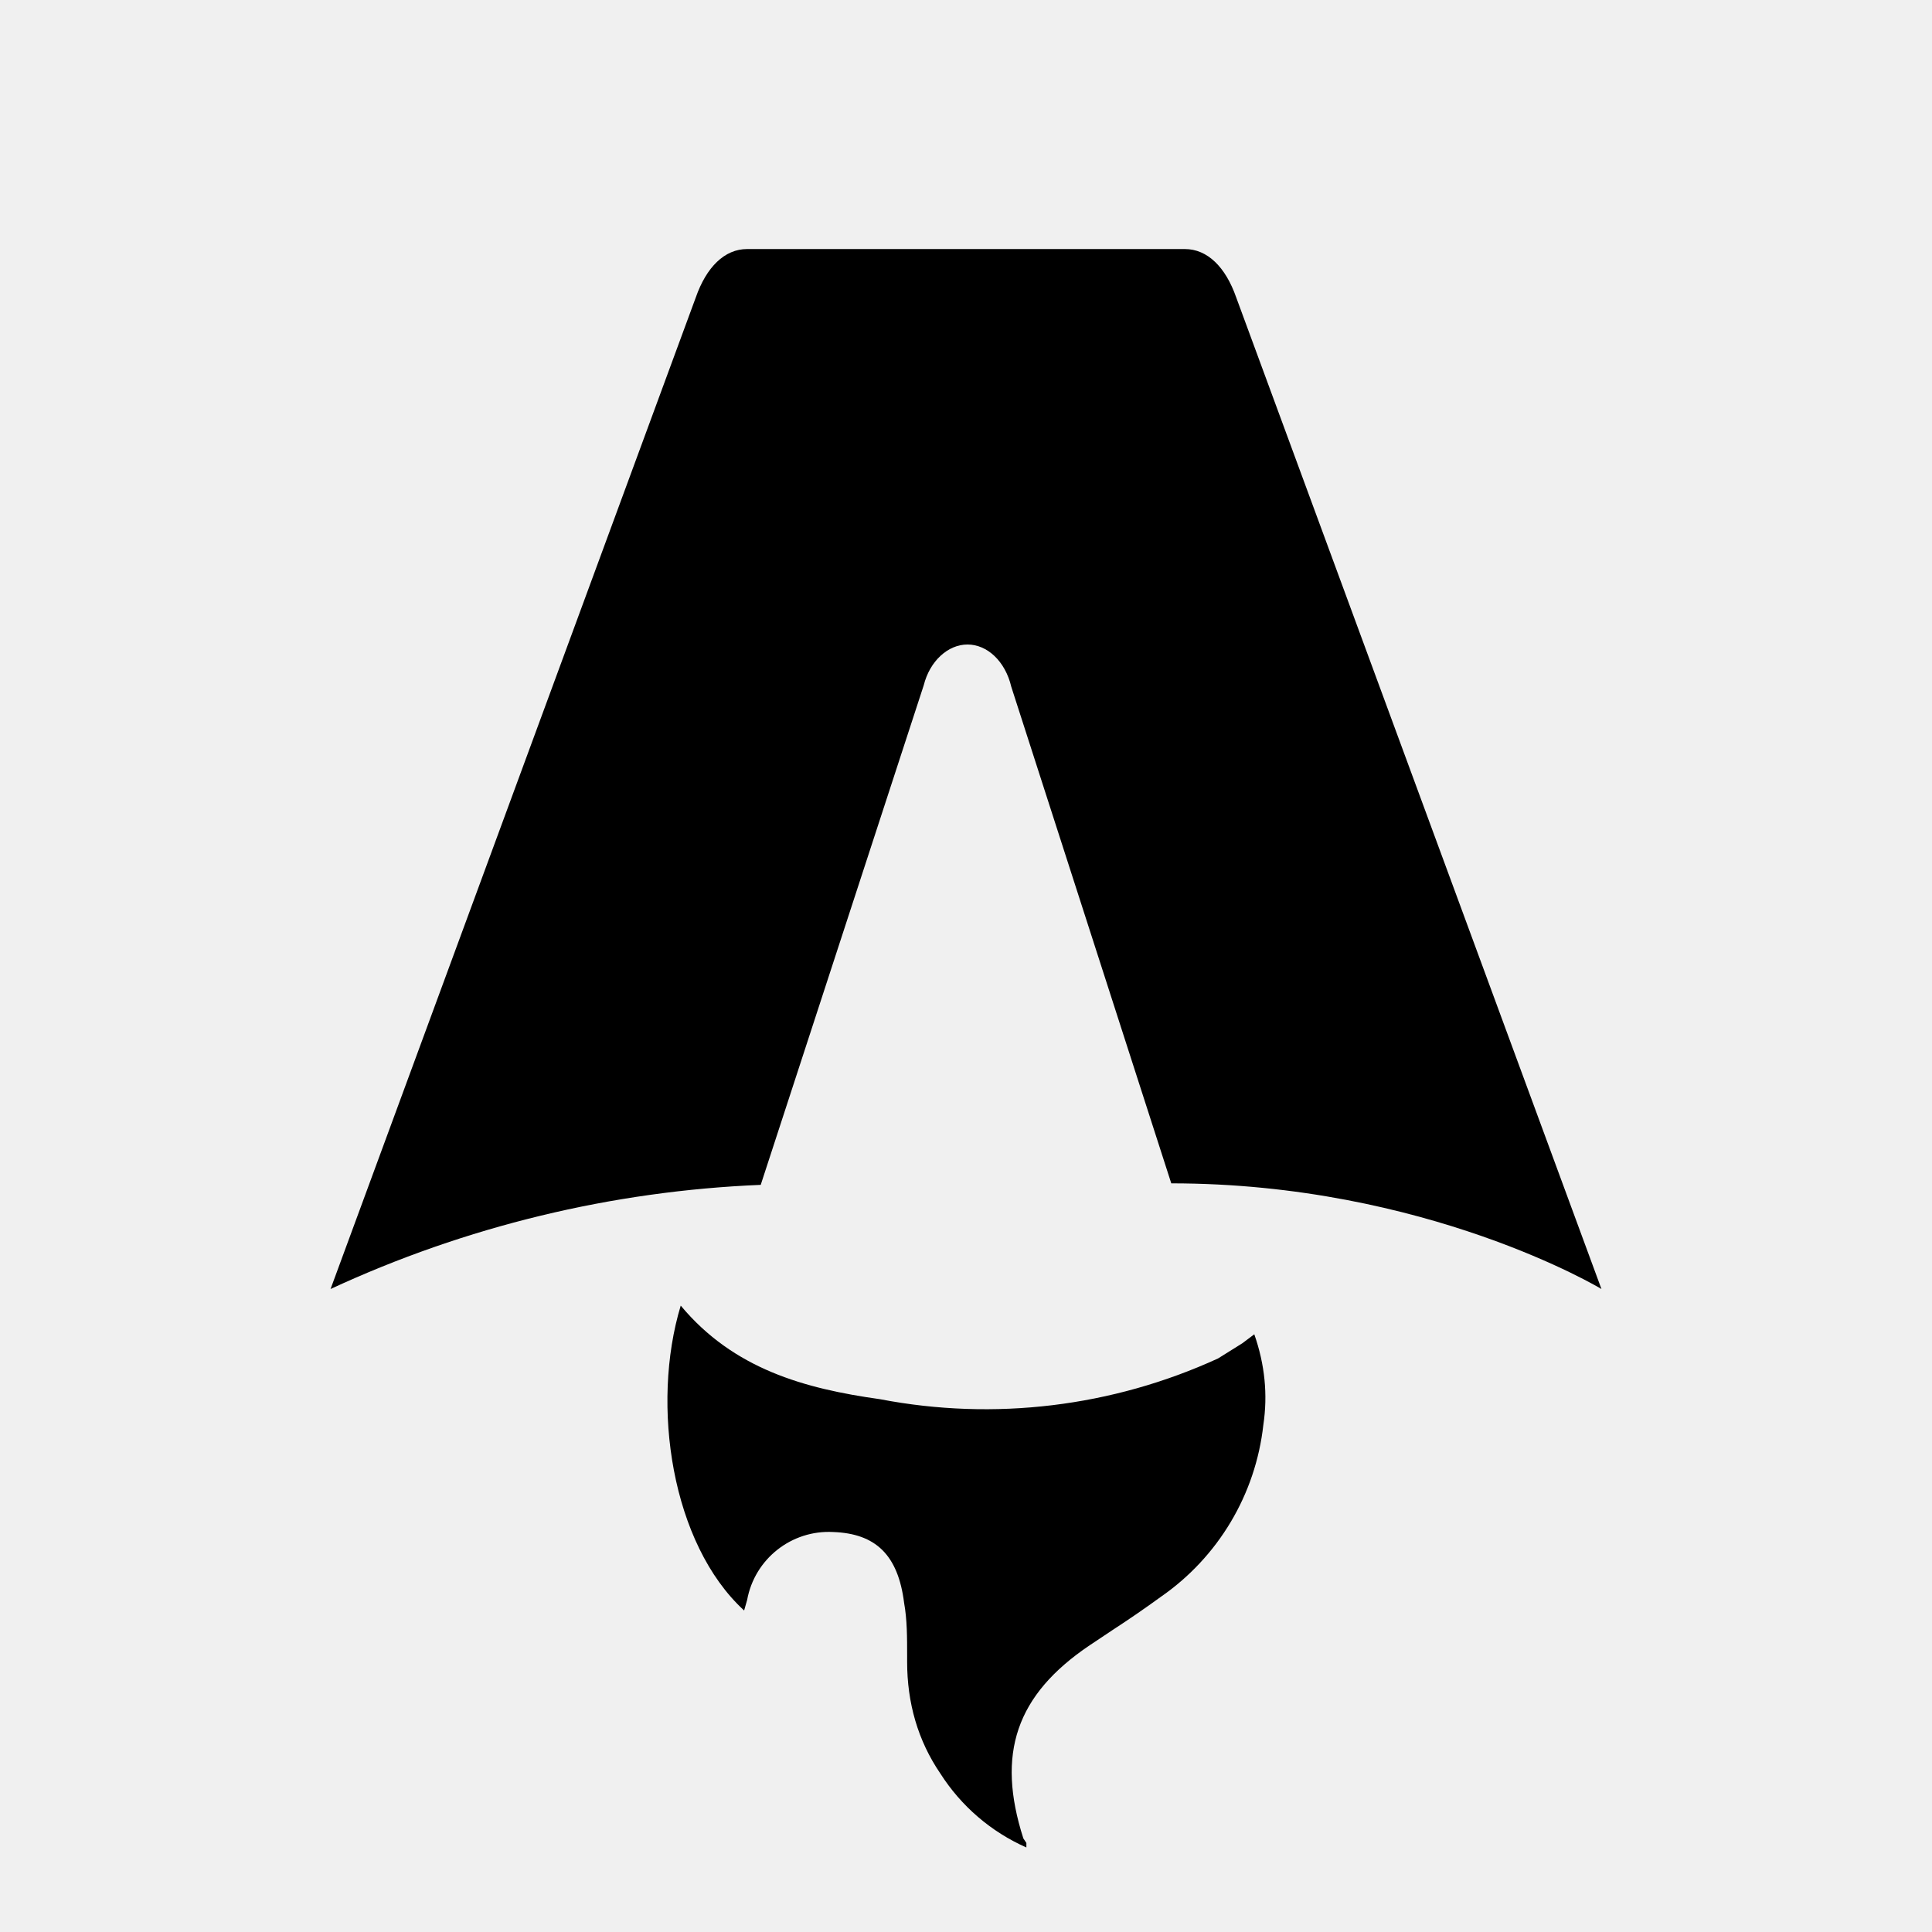
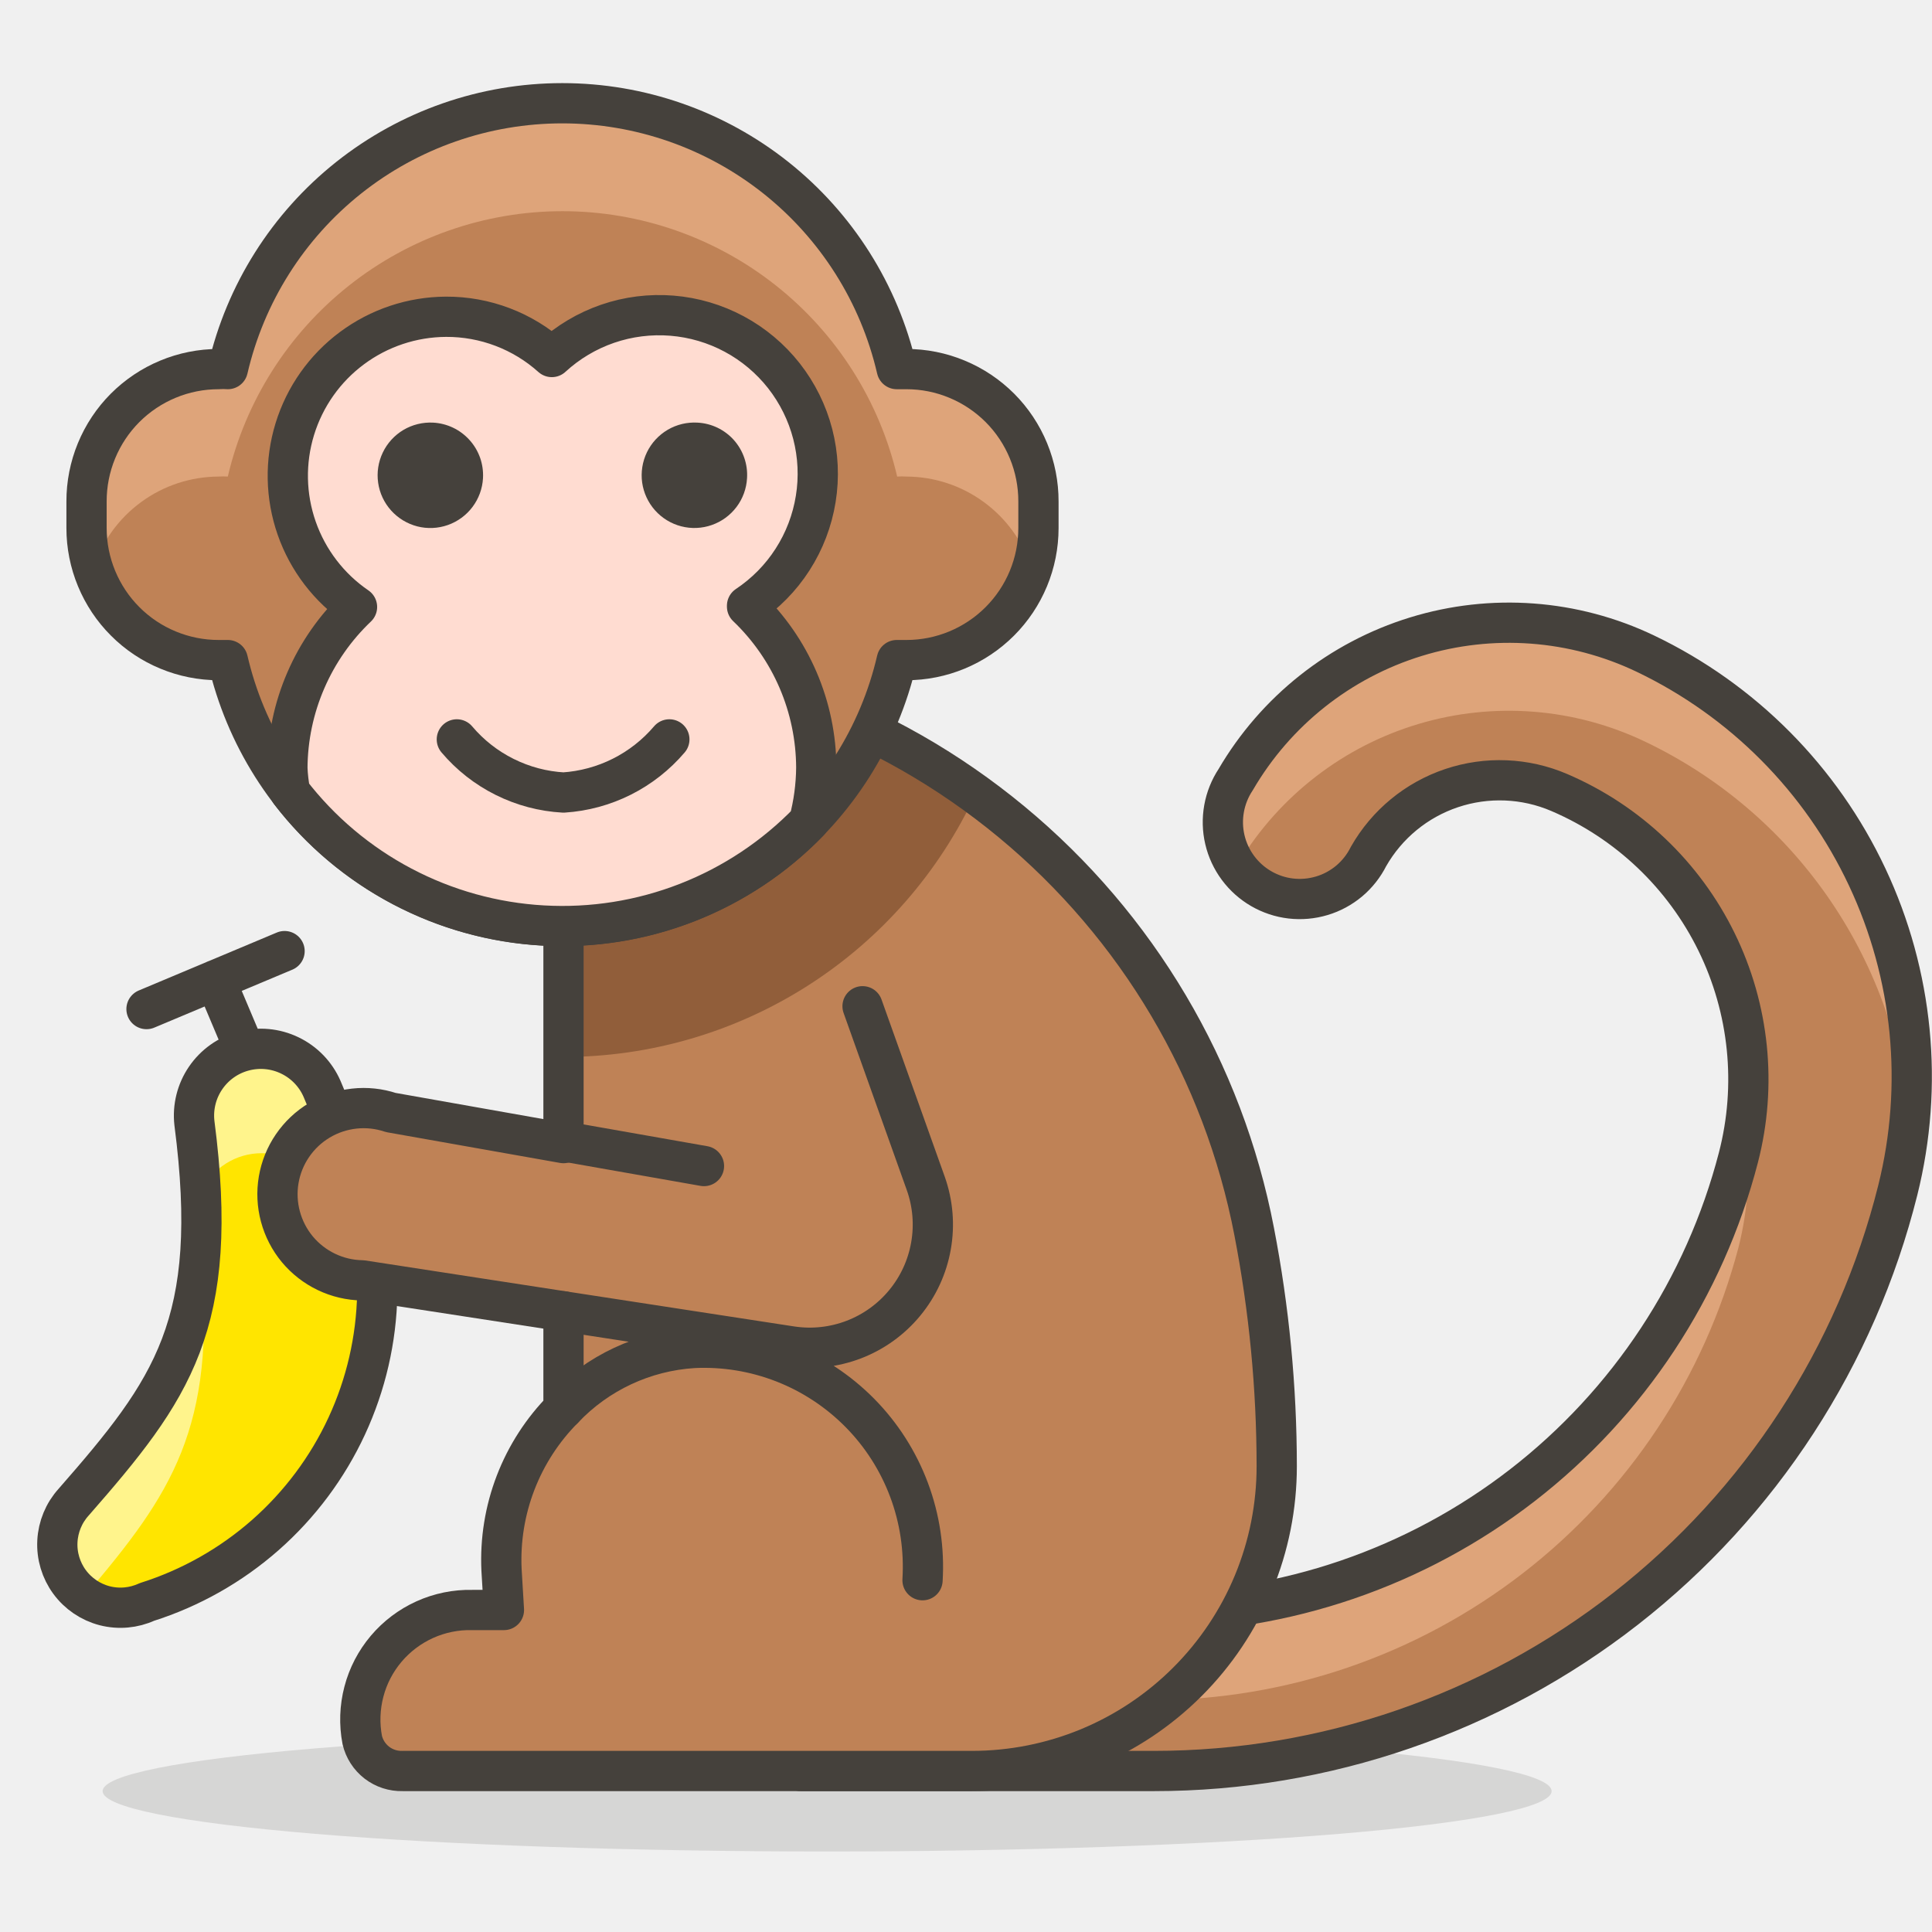
- <svg xmlns="http://www.w3.org/2000/svg" fill="none" viewBox="0 0 128 128">
-   <path d="M50.4 78.5a75.1 75.1 0 0 0-28.5 6.9l24.2-65.7c.7-2 1.9-3.2 3.4-3.2h29c1.5 0 2.7 1.2 3.4 3.2l24.2 65.7s-11.6-7-28.5-7L67 45.5c-.4-1.7-1.6-2.8-2.9-2.8-1.3 0-2.5 1.1-2.9 2.7L50.4 78.5Zm-1.1 28.2Zm-4.2-20.2c-2 6.6-.6 15.8 4.2 20.2a17.5 17.5 0 0 1 .2-.7 5.5 5.5 0 0 1 5.7-4.5c2.8.1 4.3 1.5 4.7 4.7.2 1.1.2 2.3.2 3.5v.4c0 2.7.7 5.2 2.2 7.4a13 13 0 0 0 5.7 4.9v-.3l-.2-.3c-1.8-5.6-.5-9.5 4.4-12.8l1.5-1a73 73 0 0 0 3.2-2.2 16 16 0 0 0 6.8-11.4c.3-2 .1-4-.6-6l-.8.6-1.6 1a37 37 0 0 1-22.4 2.7c-5-.7-9.7-2-13.2-6.2Z" />
-   <style>
-         path { fill: #000; }
-         @media (prefers-color-scheme: dark) {
-             path { fill: #FFF; }
-         }
-     </style>
+ <svg xmlns="http://www.w3.org/2000/svg" width="48" height="48" viewBox="0 0 48 48" fill="none">
+   <path opacity="0.15" d="M2.55 44.5C2.55 44.898 4.446 45.279 7.822 45.561C11.198 45.842 15.776 46 20.55 46C25.324 46 29.902 45.842 33.278 45.561C36.654 45.279 38.55 44.898 38.55 44.5C38.55 44.102 36.654 43.721 33.278 43.439C29.902 43.158 25.324 43 20.55 43C15.776 43 11.198 43.158 7.822 43.439C4.446 43.721 2.55 44.102 2.55 44.5Z" fill="#45413C" />
+   <path d="M8.74 28.82L8 27.05C7.841 26.687 7.556 26.392 7.198 26.221C6.841 26.049 6.433 26.011 6.05 26.114C5.667 26.216 5.333 26.453 5.109 26.781C4.885 27.108 4.786 27.506 4.83 27.9C5.48 32.9 4.28 34.52 1.83 37.32C1.587 37.588 1.445 37.932 1.426 38.293C1.407 38.654 1.514 39.011 1.728 39.303C1.942 39.594 2.25 39.803 2.6 39.894C2.951 39.984 3.321 39.951 3.65 39.8C4.735 39.456 5.737 38.89 6.592 38.138C7.446 37.386 8.135 36.464 8.614 35.431C9.093 34.398 9.351 33.277 9.373 32.139C9.395 31.001 9.179 29.87 8.74 28.82Z" fill="#FFE500" />
+   <path d="M5 29.6C5.135 29.316 5.347 29.076 5.613 28.908C5.878 28.74 6.186 28.651 6.5 28.651C6.814 28.651 7.122 28.74 7.387 28.908C7.653 29.076 7.865 29.316 8 29.6L8.74 31.37C8.975 31.932 9.146 32.519 9.25 33.12C9.463 31.66 9.273 30.17 8.7 28.81L8 27.05C7.841 26.687 7.556 26.392 7.198 26.221C6.841 26.049 6.433 26.011 6.05 26.114C5.667 26.216 5.333 26.453 5.109 26.781C4.885 27.108 4.786 27.506 4.83 27.9C4.91 28.52 5 29.08 5 29.6ZM2.14 39.61C4.26 37.12 5.37 35.47 5 31.28C4.78 33.84 3.66 35.28 1.9 37.28C1.758 37.444 1.651 37.636 1.588 37.843C1.524 38.051 1.504 38.269 1.529 38.485C1.555 38.7 1.625 38.908 1.735 39.095C1.846 39.282 1.994 39.444 2.17 39.57L2.14 39.61Z" fill="#FFF48C" />
+   <path d="M6.08 26.08L5.35 24.35M7.07 23.63L3.64 25.07M8.74 28.82L8 27.05C7.841 26.687 7.556 26.392 7.198 26.221C6.841 26.049 6.433 26.011 6.05 26.114C5.667 26.216 5.333 26.453 5.109 26.781C4.885 27.108 4.786 27.506 4.83 27.9C5.48 32.9 4.28 34.52 1.83 37.32C1.587 37.588 1.445 37.932 1.426 38.293C1.407 38.654 1.514 39.011 1.728 39.303C1.942 39.594 2.25 39.803 2.6 39.894C2.951 39.984 3.321 39.951 3.65 39.8C4.735 39.456 5.737 38.89 6.592 38.138C7.446 37.386 8.135 36.464 8.614 35.431C9.093 34.398 9.351 33.277 9.373 32.139C9.395 31.001 9.179 29.87 8.74 28.82Z" stroke="#45413C" stroke-linecap="round" stroke-linejoin="round" />
+   <path d="M30.69 19.37C30.565 19.587 30.483 19.827 30.451 20.076C30.418 20.325 30.434 20.578 30.5 20.82C30.564 21.062 30.677 21.29 30.829 21.489C30.982 21.688 31.173 21.855 31.39 21.98C31.607 22.105 31.847 22.187 32.096 22.22C32.345 22.252 32.598 22.236 32.84 22.171C33.082 22.106 33.309 21.993 33.509 21.841C33.708 21.688 33.875 21.497 34 21.28C34.456 20.479 35.192 19.873 36.066 19.58C36.941 19.287 37.893 19.326 38.74 19.69C40.444 20.42 41.83 21.736 42.646 23.4C43.462 25.064 43.655 26.966 43.19 28.76C42.351 31.994 40.462 34.858 37.82 36.903C35.178 38.948 31.931 40.059 28.59 40.06H20.59L19.89 44H28.67C32.918 44 37.044 42.579 40.393 39.965C43.741 37.35 46.12 33.691 47.15 29.57C47.8 26.966 47.532 24.217 46.389 21.788C45.247 19.359 43.301 17.399 40.88 16.24C39.099 15.388 37.062 15.237 35.174 15.817C33.287 16.397 31.686 17.665 30.69 19.37Z" fill="#BF8256" />
+   <path d="M43.35 27.91C43.312 28.196 43.259 28.48 43.19 28.76C42.351 31.994 40.462 34.858 37.82 36.903C35.178 38.948 31.931 40.059 28.59 40.06H20.59L20.22 42.24H28.63C31.957 42.235 35.189 41.13 37.822 39.097C40.456 37.064 42.343 34.217 43.19 31C43.448 29.991 43.502 28.94 43.35 27.91ZM30.69 19.37C30.51 19.687 30.423 20.049 30.439 20.413C30.455 20.777 30.573 21.13 30.78 21.43C31.792 19.766 33.386 18.538 35.252 17.984C37.118 17.429 39.124 17.588 40.88 18.43C42.689 19.295 44.244 20.613 45.394 22.257C46.543 23.901 47.248 25.814 47.44 27.81C47.658 25.442 47.146 23.065 45.973 20.997C44.801 18.929 43.023 17.269 40.88 16.24C39.099 15.388 37.062 15.237 35.174 15.817C33.287 16.397 31.686 17.665 30.69 19.37Z" fill="#DEA47A" />
+   <path d="M30.7 19.37C30.556 19.587 30.458 19.832 30.412 20.088C30.366 20.345 30.372 20.608 30.432 20.862C30.491 21.115 30.602 21.354 30.758 21.564C30.913 21.773 31.109 21.948 31.335 22.079C31.56 22.209 31.81 22.293 32.069 22.323C32.328 22.353 32.59 22.33 32.84 22.255C33.09 22.181 33.321 22.055 33.521 21.888C33.72 21.72 33.883 21.513 34 21.28C34.456 20.478 35.192 19.873 36.066 19.58C36.941 19.287 37.893 19.326 38.74 19.69C40.444 20.42 41.83 21.736 42.646 23.4C43.462 25.064 43.655 26.966 43.19 28.76C42.351 31.994 40.462 34.858 37.82 36.903C35.178 38.948 31.931 40.059 28.59 40.06H20.59L19.89 44H28.67C32.918 44 37.044 42.579 40.393 39.965C43.741 37.35 46.12 33.691 47.15 29.57C47.8 26.966 47.532 24.217 46.389 21.788C45.247 19.359 43.301 17.399 40.88 16.24C39.1 15.389 37.065 15.238 35.179 15.818C33.293 16.398 31.694 17.666 30.7 19.37Z" stroke="#45413C" stroke-linecap="round" stroke-linejoin="round" />
+   <path d="M31.16 30.6C30.394 26.609 28.262 23.009 25.131 20.418C22 17.826 18.064 16.406 14 16.4V28.4L9.71 27.64C9.417 27.542 9.107 27.509 8.8 27.543C8.493 27.577 8.197 27.676 7.933 27.835C7.668 27.994 7.441 28.208 7.267 28.463C7.093 28.717 6.976 29.007 6.924 29.311C6.872 29.615 6.887 29.927 6.967 30.225C7.047 30.523 7.19 30.8 7.387 31.038C7.585 31.275 7.831 31.467 8.109 31.6C8.388 31.734 8.691 31.805 9 31.81L14 32.58V35C13.48 35.524 13.075 36.15 12.81 36.838C12.545 37.527 12.426 38.263 12.46 39L12.52 40H11.73C11.325 39.991 10.923 40.073 10.553 40.24C10.184 40.407 9.856 40.654 9.594 40.964C9.333 41.273 9.143 41.637 9.041 42.029C8.938 42.422 8.924 42.832 9 43.23C9.053 43.454 9.181 43.652 9.363 43.793C9.545 43.933 9.77 44.006 10 44H24.14C25.135 44.001 26.12 43.806 27.04 43.427C27.96 43.047 28.795 42.489 29.499 41.786C30.203 41.083 30.762 40.248 31.143 39.329C31.524 38.41 31.72 37.425 31.72 36.43C31.719 34.473 31.531 32.521 31.16 30.6Z" fill="#BF8256" />
+   <path d="M14 26.26C16.153 26.26 18.261 25.644 20.075 24.485C21.889 23.326 23.334 21.673 24.24 19.72C21.261 17.563 17.678 16.401 14 16.4V26.26Z" fill="#915E3A" />
+   <path d="M31.16 30.6C30.394 26.609 28.262 23.009 25.131 20.418C22 17.826 18.064 16.406 14 16.4V28.4L9.71 27.64C9.417 27.542 9.107 27.509 8.8 27.543C8.493 27.577 8.197 27.676 7.933 27.835C7.668 27.994 7.441 28.208 7.267 28.463C7.093 28.717 6.976 29.007 6.924 29.311C6.872 29.615 6.887 29.927 6.967 30.225C7.047 30.523 7.19 30.8 7.387 31.038C7.585 31.275 7.831 31.467 8.109 31.6C8.388 31.734 8.691 31.805 9 31.81L14 32.58V35C13.48 35.524 13.075 36.15 12.81 36.838C12.545 37.527 12.426 38.263 12.46 39L12.52 40H11.73C11.325 39.991 10.923 40.073 10.553 40.24C10.184 40.407 9.856 40.654 9.594 40.964C9.333 41.273 9.143 41.637 9.041 42.029C8.938 42.422 8.924 42.832 9 43.23C9.053 43.454 9.181 43.652 9.363 43.793C9.545 43.933 9.77 44.006 10 44H24.14C25.135 44.001 26.12 43.806 27.04 43.427C27.96 43.047 28.795 42.489 29.499 41.786C30.203 41.083 30.762 40.248 31.143 39.329C31.524 38.41 31.72 37.425 31.72 36.43C31.719 34.473 31.531 32.521 31.16 30.6Z" stroke="#45413C" stroke-linecap="round" stroke-linejoin="round" />
+   <path d="M22.52 9.17H22.28C21.845 7.292 20.787 5.617 19.278 4.417C17.769 3.218 15.898 2.565 13.97 2.565C12.042 2.565 10.171 3.218 8.662 4.417C7.153 5.617 6.095 7.292 5.66 9.17C5.583 9.164 5.507 9.164 5.43 9.17C4.998 9.17 4.571 9.255 4.172 9.421C3.774 9.586 3.412 9.829 3.107 10.134C2.802 10.44 2.561 10.803 2.397 11.202C2.233 11.601 2.149 12.028 2.15 12.46V13.12C2.15 13.551 2.235 13.977 2.4 14.375C2.565 14.773 2.806 15.135 3.111 15.439C3.415 15.744 3.777 15.986 4.175 16.15C4.573 16.315 4.999 16.4 5.43 16.4H5.66C6.095 18.278 7.153 19.953 8.662 21.153C10.171 22.352 12.042 23.005 13.97 23.005C15.898 23.005 17.769 22.352 19.278 21.153C20.787 19.953 21.845 18.278 22.28 16.4H22.52C23.39 16.4 24.224 16.054 24.839 15.439C25.454 14.824 25.8 13.99 25.8 13.12V12.46C25.801 12.028 25.717 11.601 25.553 11.202C25.389 10.803 25.148 10.44 24.843 10.134C24.538 9.829 24.176 9.586 23.777 9.421C23.379 9.255 22.952 9.17 22.52 9.17Z" fill="#BF8256" />
+   <path d="M22.52 9.17C22.443 9.164 22.367 9.164 22.29 9.17C21.851 7.294 20.79 5.622 19.281 4.426C17.771 3.229 15.901 2.577 13.975 2.577C12.049 2.577 10.179 3.229 8.669 4.426C7.16 5.622 6.099 7.294 5.66 9.17C5.583 9.164 5.507 9.164 5.43 9.17C4.998 9.17 4.571 9.255 4.172 9.421C3.774 9.586 3.412 9.829 3.107 10.134C2.802 10.44 2.561 10.803 2.397 11.202C2.233 11.601 2.149 12.028 2.15 12.46V13.12C2.156 13.46 2.213 13.797 2.32 14.12C2.531 13.46 2.946 12.884 3.505 12.475C4.063 12.065 4.737 11.843 5.43 11.84C5.507 11.835 5.583 11.835 5.66 11.84C6.099 9.964 7.16 8.292 8.669 7.096C10.179 5.899 12.049 5.247 13.975 5.247C15.901 5.247 17.771 5.899 19.281 7.096C20.79 8.292 21.851 9.964 22.29 11.84C22.367 11.835 22.443 11.835 22.52 11.84C23.213 11.843 23.887 12.065 24.445 12.475C25.004 12.884 25.419 13.46 25.63 14.12C25.736 13.797 25.794 13.46 25.8 13.12V12.46C25.801 12.028 25.717 11.601 25.553 11.202C25.389 10.803 25.148 10.44 24.843 10.134C24.538 9.829 24.176 9.586 23.777 9.421C23.379 9.255 22.952 9.17 22.52 9.17Z" fill="#DEA47A" />
+   <path d="M22.52 9.17H22.28C21.845 7.292 20.787 5.617 19.278 4.417C17.769 3.218 15.898 2.565 13.97 2.565C12.042 2.565 10.171 3.218 8.662 4.417C7.153 5.617 6.095 7.292 5.66 9.17C5.583 9.164 5.507 9.164 5.43 9.17C4.998 9.17 4.571 9.255 4.172 9.421C3.774 9.586 3.412 9.829 3.107 10.134C2.802 10.44 2.561 10.803 2.397 11.202C2.233 11.601 2.149 12.028 2.15 12.46V13.12C2.15 13.551 2.235 13.977 2.4 14.375C2.565 14.773 2.806 15.135 3.111 15.439C3.415 15.744 3.777 15.986 4.175 16.15C4.573 16.315 4.999 16.4 5.43 16.4H5.66C6.095 18.278 7.153 19.953 8.662 21.153C10.171 22.352 12.042 23.005 13.97 23.005C15.898 23.005 17.769 22.352 19.278 21.153C20.787 19.953 21.845 18.278 22.28 16.4H22.52C23.39 16.4 24.224 16.054 24.839 15.439C25.454 14.824 25.8 13.99 25.8 13.12V12.46C25.801 12.028 25.717 11.601 25.553 11.202C25.389 10.803 25.148 10.44 24.843 10.134C24.538 9.829 24.176 9.586 23.777 9.421C23.379 9.255 22.952 9.17 22.52 9.17Z" stroke="#45413C" stroke-linecap="round" stroke-linejoin="round" />
+   <path d="M18.56 15.07C19.101 15.587 19.532 16.207 19.828 16.895C20.123 17.582 20.277 18.322 20.28 19.07C20.276 19.522 20.216 19.973 20.1 20.41C19.248 21.29 18.217 21.977 17.076 22.423C15.935 22.869 14.711 23.064 13.488 22.994C12.265 22.925 11.071 22.593 9.988 22.021C8.904 21.449 7.957 20.651 7.21 19.68C7.171 19.482 7.148 19.282 7.14 19.08C7.145 18.331 7.3 17.591 7.598 16.904C7.895 16.216 8.328 15.596 8.87 15.08C8.175 14.605 7.65 13.919 7.372 13.125C7.094 12.33 7.077 11.467 7.324 10.662C7.571 9.857 8.068 9.152 8.744 8.65C9.419 8.148 10.238 7.874 11.08 7.87C12.05 7.865 12.988 8.222 13.71 8.87C14.11 8.502 14.582 8.221 15.095 8.044C15.609 7.867 16.154 7.799 16.696 7.843C17.237 7.887 17.764 8.042 18.242 8.299C18.721 8.556 19.141 8.91 19.477 9.337C19.812 9.765 20.056 10.257 20.192 10.783C20.328 11.309 20.354 11.858 20.267 12.394C20.181 12.931 19.985 13.444 19.691 13.901C19.398 14.358 19.012 14.749 18.56 15.05V15.07Z" fill="#FFDCD1" stroke="#45413C" stroke-linecap="round" stroke-linejoin="round" />
+   <path d="M18.56 11.88C18.546 12.139 18.455 12.388 18.299 12.595C18.143 12.802 17.929 12.959 17.684 13.044C17.44 13.13 17.175 13.141 16.924 13.076C16.673 13.011 16.447 12.873 16.274 12.679C16.102 12.486 15.99 12.245 15.954 11.988C15.919 11.732 15.96 11.47 16.073 11.236C16.186 11.003 16.366 10.809 16.59 10.677C16.814 10.546 17.071 10.485 17.33 10.5C17.502 10.509 17.67 10.552 17.825 10.626C17.98 10.701 18.119 10.805 18.233 10.933C18.347 11.062 18.435 11.211 18.491 11.374C18.547 11.536 18.571 11.708 18.56 11.88ZM12 11.88C11.986 12.139 11.895 12.387 11.74 12.594C11.585 12.801 11.371 12.958 11.127 13.044C10.883 13.13 10.619 13.142 10.368 13.078C10.117 13.013 9.891 12.876 9.718 12.684C9.544 12.491 9.432 12.252 9.395 11.995C9.358 11.739 9.398 11.478 9.51 11.244C9.621 11.01 9.8 10.815 10.022 10.682C10.245 10.55 10.501 10.487 10.76 10.5C10.932 10.509 11.101 10.552 11.256 10.626C11.412 10.7 11.551 10.805 11.666 10.933C11.782 11.061 11.87 11.21 11.928 11.373C11.985 11.536 12.009 11.708 12 11.88Z" fill="#45413C" />
+   <path d="M11.35 18.37C11.679 18.759 12.083 19.076 12.539 19.303C12.995 19.53 13.492 19.662 14 19.69C14.505 19.657 14.997 19.524 15.449 19.297C15.901 19.07 16.302 18.755 16.63 18.37M13.97 28.35L17.49 28.97M21.43 25L23 29.4C23.177 29.898 23.222 30.434 23.13 30.954C23.039 31.475 22.814 31.963 22.477 32.371C22.141 32.779 21.705 33.093 21.211 33.282C20.717 33.471 20.183 33.529 19.66 33.45L14 32.58M22.92 39.26C22.967 38.497 22.853 37.732 22.585 37.016C22.317 36.3 21.901 35.648 21.364 35.104C20.827 34.56 20.181 34.134 19.469 33.856C18.757 33.578 17.994 33.453 17.23 33.49C16.001 33.567 14.847 34.106 14 35" stroke="#45413C" stroke-linecap="round" stroke-linejoin="round" />
</svg>
